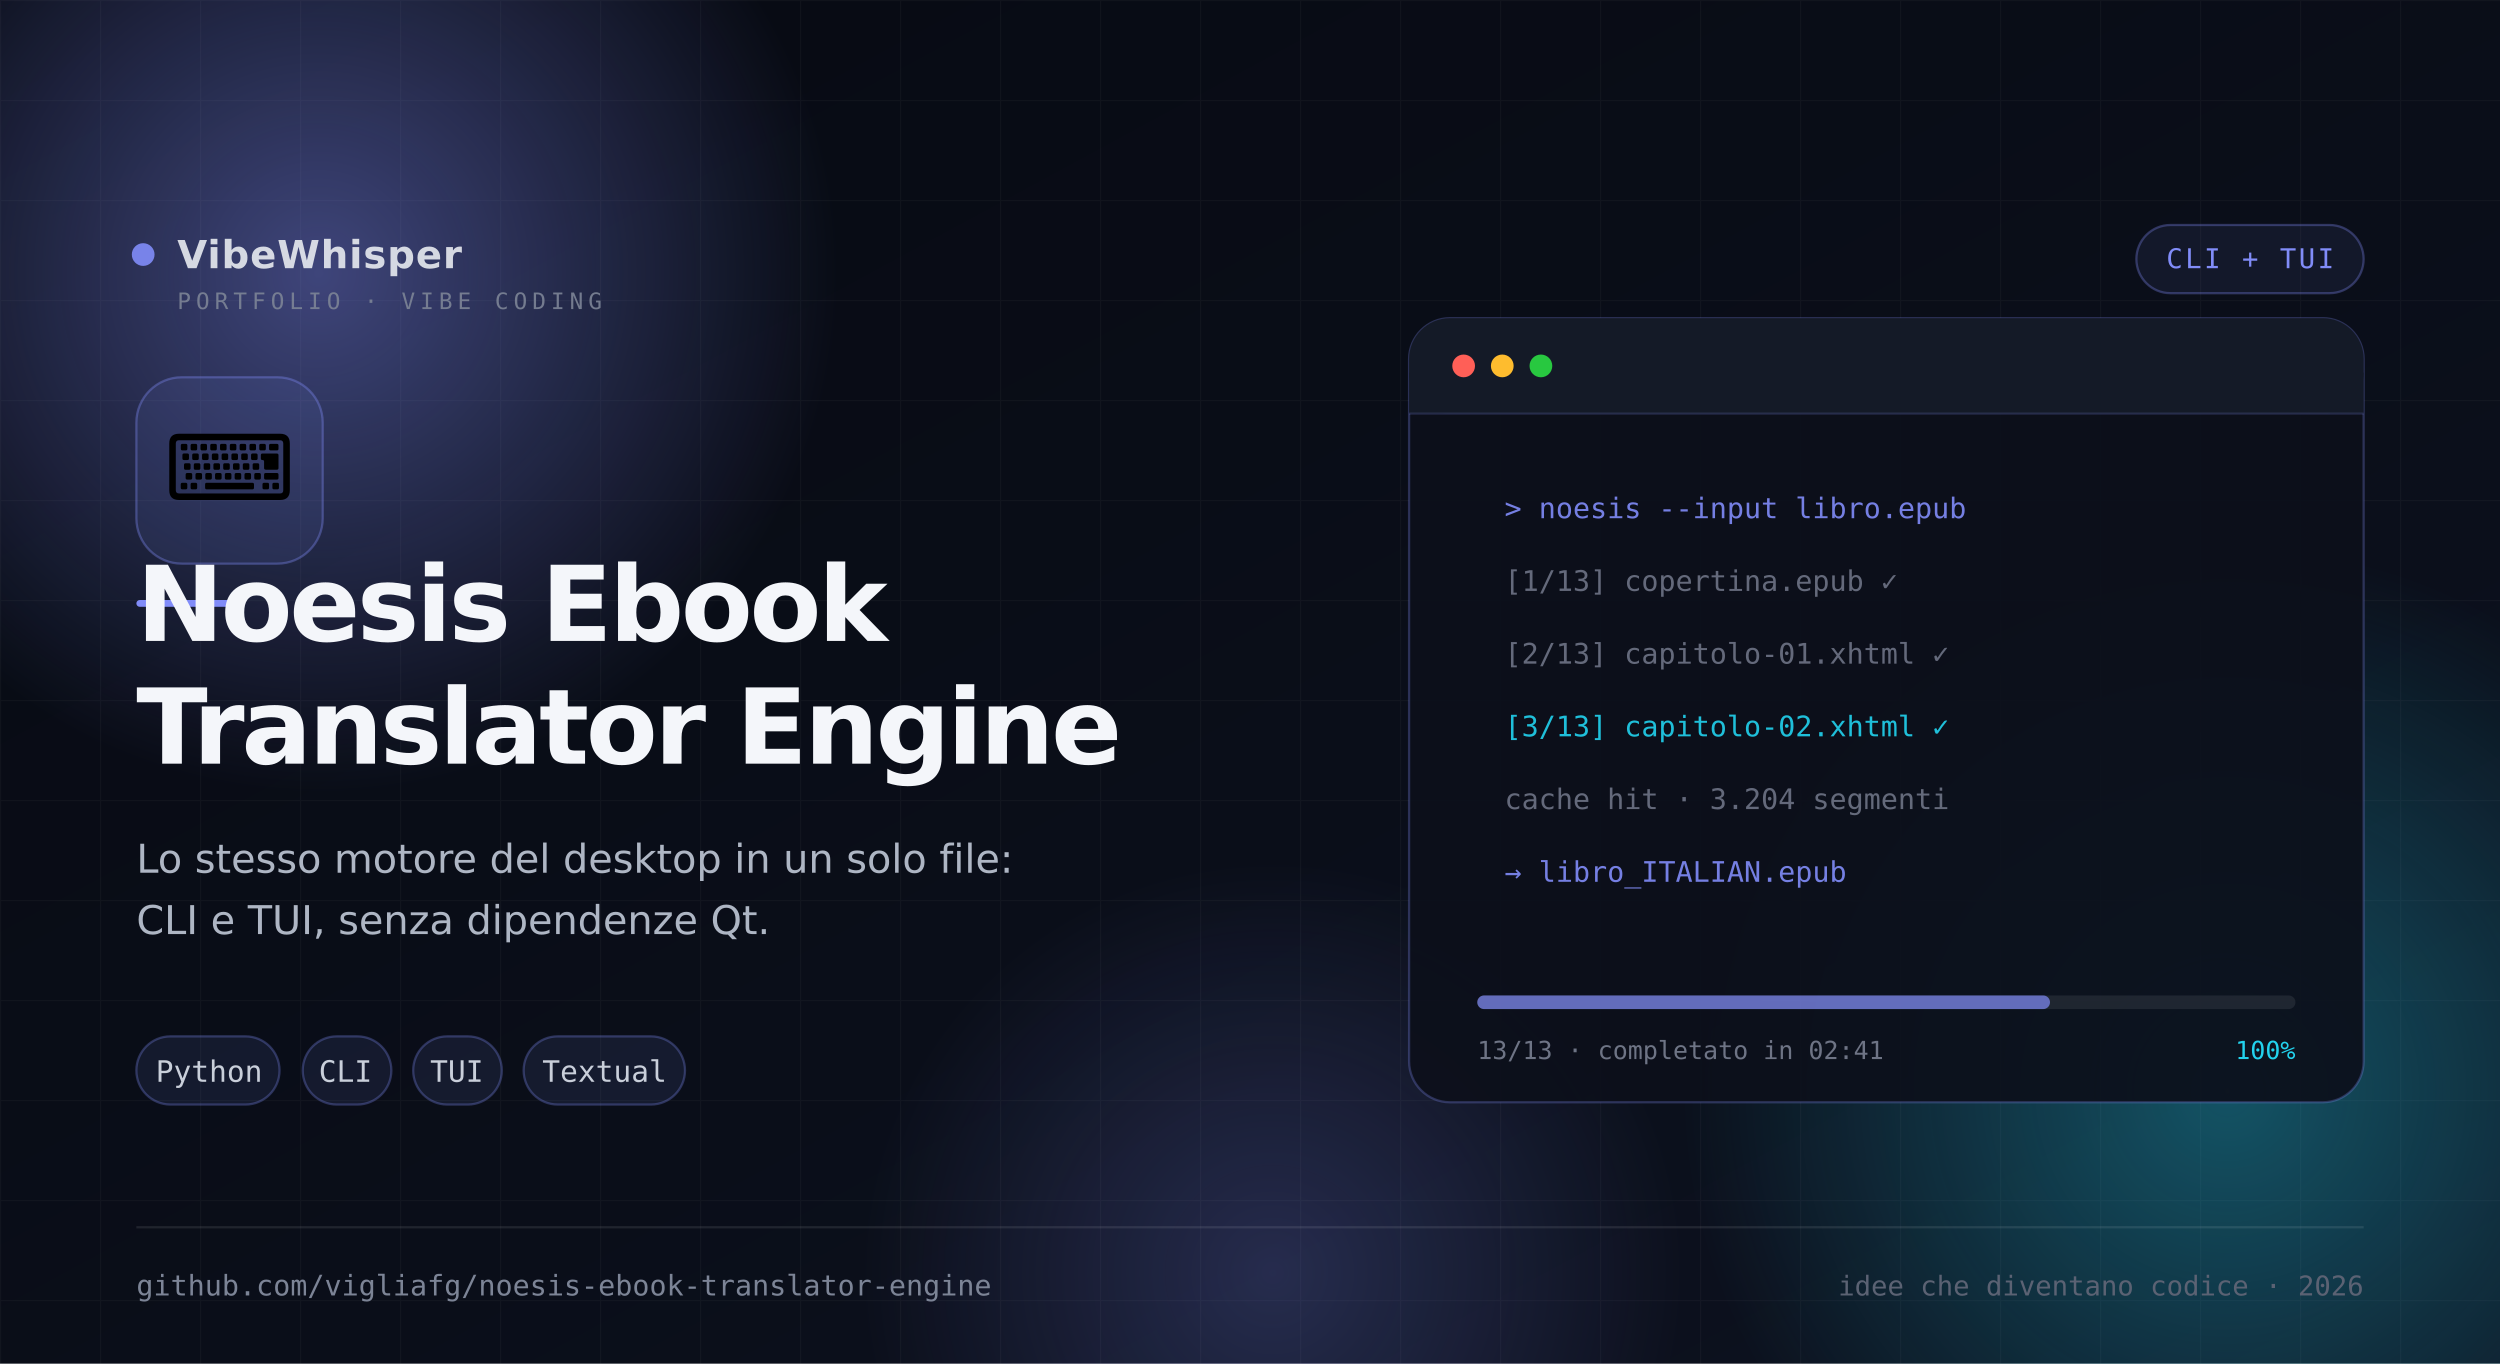
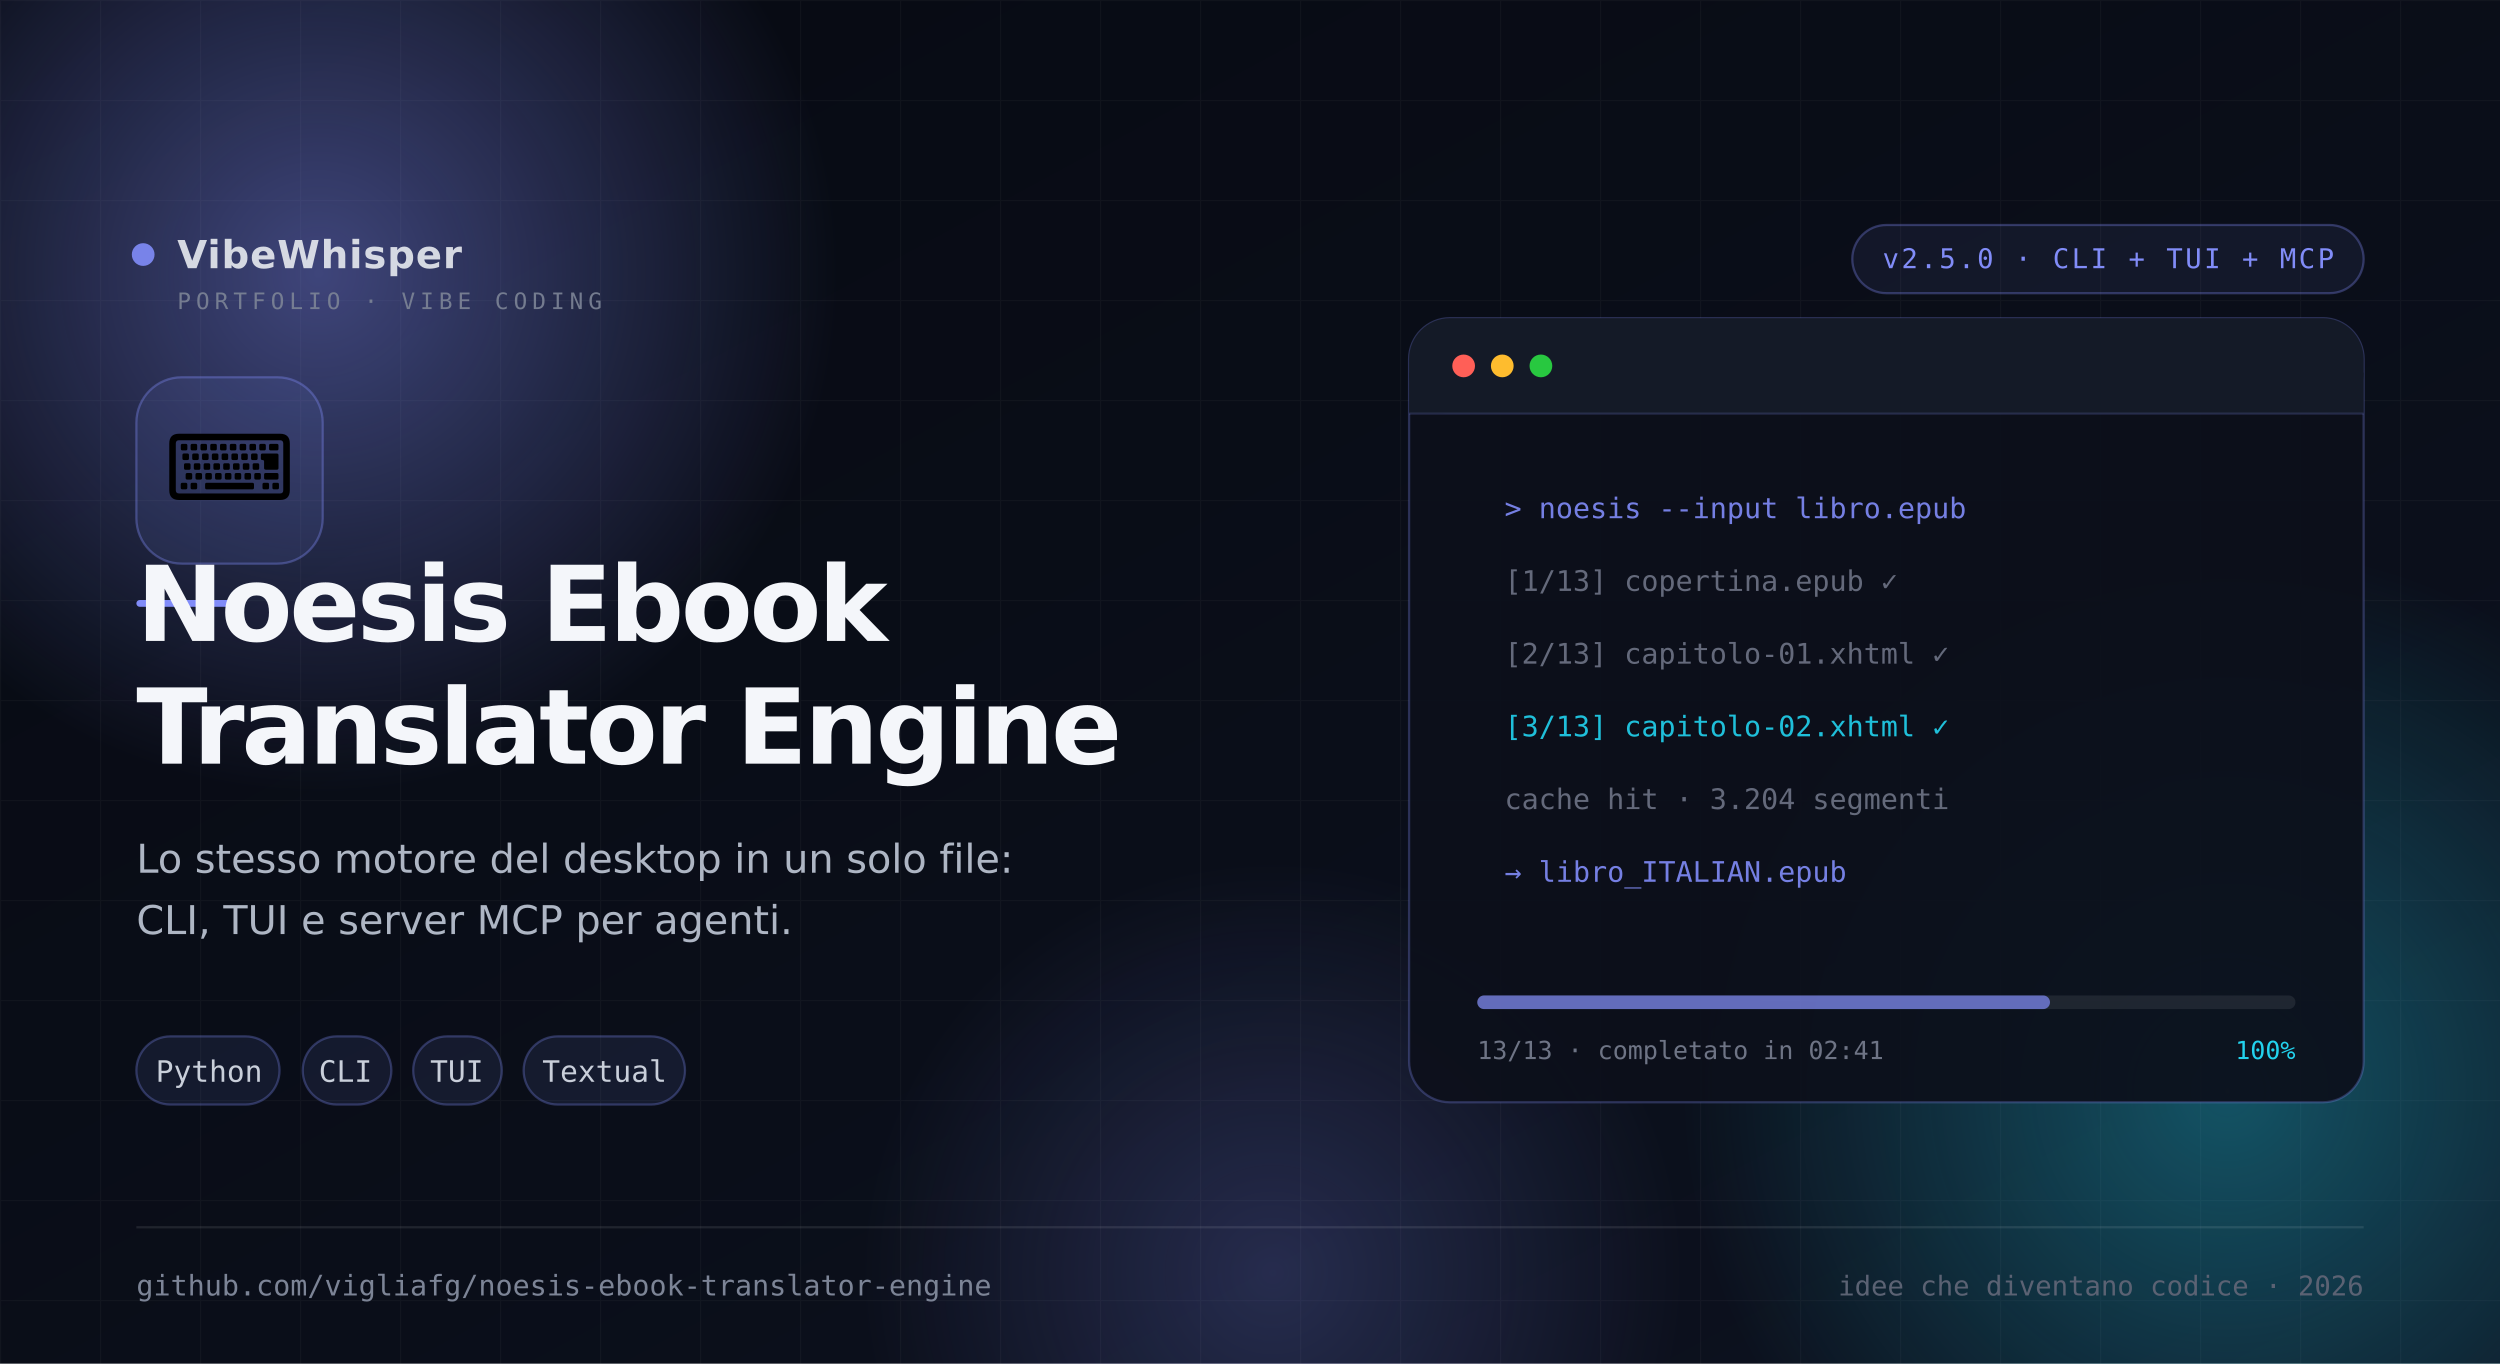
<svg xmlns="http://www.w3.org/2000/svg" width="1100" height="600" viewBox="0 0 1100 600" role="img" aria-label="Noesis Ebook Translator Engine">
  <defs>
    <linearGradient id="bg" x1="0" y1="0" x2="1" y2="1">
      <stop offset="0" stop-color="#070a12" />
      <stop offset="0.55" stop-color="#0a0e19" />
      <stop offset="1" stop-color="#0d1220" />
    </linearGradient>
    <pattern id="grid" width="44" height="44" patternUnits="userSpaceOnUse">
      <path d="M 44 0 L 0 0 0 44" fill="none" stroke="#ffffff" stroke-opacity="0.035" stroke-width="1" />
    </pattern>
    <filter id="blur" x="-50%" y="-50%" width="200%" height="200%">
      <feGaussianBlur stdDeviation="70" />
    </filter>
    <linearGradient id="accentLine" x1="0" y1="0" x2="1" y2="0">
      <stop offset="0" stop-color="#818cf8" />
      <stop offset="1" stop-color="#22d3ee" stop-opacity="0" />
    </linearGradient>
    <radialGradient id="glowA">
      <stop offset="0" stop-color="#818cf8" stop-opacity="0.45" />
      <stop offset="1" stop-color="#818cf8" stop-opacity="0" />
    </radialGradient>
    <radialGradient id="glowB">
      <stop offset="0" stop-color="#22d3ee" stop-opacity="0.34" />
      <stop offset="1" stop-color="#22d3ee" stop-opacity="0" />
    </radialGradient>
  </defs>
  <rect width="1100" height="600" fill="url(#bg)" />
  <rect width="1100" height="600" fill="url(#grid)" />
  <circle cx="140" cy="120" r="230" fill="url(#glowA)" />
  <circle cx="980" cy="480" r="240" fill="url(#glowB)" />
  <circle cx="560" cy="560" r="180" fill="url(#glowA)" opacity="0.5" />
  <g opacity="0.9">
    <circle cx="63" cy="112" r="5" fill="#818cf8" />
    <text x="78" y="118" font-family="'DejaVu Sans','Segoe UI',system-ui,sans-serif" font-size="17" font-weight="700" fill="#e7eaf0" letter-spacing="0.4">VibeWhisper</text>
    <text x="78" y="136" font-family="'DejaVu Sans Mono','SF Mono',ui-monospace,monospace" font-size="10" fill="#7c8496" letter-spacing="2.2">PORTFOLIO · VIBE CODING</text>
  </g>
  <g>
-     <rect x="940" y="99" width="100" height="30" rx="15" fill="#818cf8" fill-opacity="0.08" stroke="#818cf8" stroke-opacity="0.32" />
-     <text x="1027" y="118" text-anchor="end" font-family="'DejaVu Sans Mono','SF Mono',ui-monospace,monospace" font-size="12" fill="#818cf8" letter-spacing="1.1">CLI + TUI</text>
+     <rect x="815" y="99" width="225" height="30" rx="15" fill="#818cf8" fill-opacity="0.08" stroke="#818cf8" stroke-opacity="0.32" />
+     <text x="1027" y="118" text-anchor="end" font-family="'DejaVu Sans Mono','SF Mono',ui-monospace,monospace" font-size="12" fill="#818cf8" letter-spacing="1.1">v2.5.0 · CLI + TUI + MCP</text>
  </g>
  <rect x="60" y="166" width="82" height="82" rx="20" fill="#818cf8" fill-opacity="0.10" stroke="#818cf8" stroke-opacity="0.35" />
  <text x="101" y="220" text-anchor="middle" font-family="'Noto Color Emoji','Apple Color Emoji','Segoe UI Emoji',sans-serif" font-size="40">⌨️</text>
  <rect x="60" y="264" width="46" height="3" rx="1.5" fill="#818cf8" />
  <text x="60" y="282" font-family="'DejaVu Sans','Segoe UI',system-ui,sans-serif" font-size="46" font-weight="800" fill="#f4f6fa" letter-spacing="-1.4">Noesis Ebook</text>
  <text x="60" y="336" font-family="'DejaVu Sans','Segoe UI',system-ui,sans-serif" font-size="46" font-weight="800" fill="#f4f6fa" letter-spacing="-1.4">Translator Engine</text>
  <text x="60" y="384" font-family="'DejaVu Sans','Segoe UI',system-ui,sans-serif" font-size="17.5" fill="#aeb6c4">Lo stesso motore del desktop in un solo file:</text>
-   <text x="60" y="411" font-family="'DejaVu Sans','Segoe UI',system-ui,sans-serif" font-size="17.5" fill="#aeb6c4">CLI e TUI, senza dipendenze Qt.</text>
+   <text x="60" y="411" font-family="'DejaVu Sans','Segoe UI',system-ui,sans-serif" font-size="17.5" fill="#aeb6c4">CLI, TUI e server MCP per agenti.</text>
  <rect x="60" y="456" width="63" height="30" rx="15" fill="#818cf8" fill-opacity="0.10" stroke="#818cf8" stroke-opacity="0.30" />
  <text x="92" y="476" text-anchor="middle" font-family="'DejaVu Sans Mono','SF Mono',ui-monospace,monospace" font-size="13" fill="#c9cfda">Python</text>
  <rect x="133.2" y="456" width="39" height="30" rx="15" fill="#818cf8" fill-opacity="0.10" stroke="#818cf8" stroke-opacity="0.30" />
  <text x="152" y="476" text-anchor="middle" font-family="'DejaVu Sans Mono','SF Mono',ui-monospace,monospace" font-size="13" fill="#c9cfda">CLI</text>
  <rect x="181.8" y="456" width="39" height="30" rx="15" fill="#818cf8" fill-opacity="0.10" stroke="#818cf8" stroke-opacity="0.30" />
  <text x="201" y="476" text-anchor="middle" font-family="'DejaVu Sans Mono','SF Mono',ui-monospace,monospace" font-size="13" fill="#c9cfda">TUI</text>
  <rect x="230.4" y="456" width="71" height="30" rx="15" fill="#818cf8" fill-opacity="0.10" stroke="#818cf8" stroke-opacity="0.30" />
  <text x="266" y="476" text-anchor="middle" font-family="'DejaVu Sans Mono','SF Mono',ui-monospace,monospace" font-size="13" fill="#c9cfda">Textual</text>
  <rect x="620" y="140" width="420" height="345" rx="18" fill="#0c101b" fill-opacity="0.92" stroke="#818cf8" stroke-opacity="0.28" />
  <rect x="620" y="140" width="420" height="42" rx="18" fill="#141a27" />
  <rect x="620" y="164" width="420" height="18" fill="#141a27" />
  <line x1="620" y1="182" x2="1040" y2="182" stroke="#818cf8" stroke-opacity="0.18" />
  <circle cx="644" cy="161" r="5" fill="#ff5f57" />
  <circle cx="661" cy="161" r="5" fill="#febc2e" />
  <circle cx="678" cy="161" r="5" fill="#28c840" />
  <text x="662" y="228" font-family="'DejaVu Sans Mono','SF Mono',ui-monospace,monospace" font-size="12.5" fill="#818cf8" fill-opacity="0.9">&gt; noesis --input libro.epub</text>
  <text x="662" y="260" font-family="'DejaVu Sans Mono','SF Mono',ui-monospace,monospace" font-size="12.5" fill="#6e7485" fill-opacity="0.9"> [1/13] copertina.epub  ✓</text>
  <text x="662" y="292" font-family="'DejaVu Sans Mono','SF Mono',ui-monospace,monospace" font-size="12.5" fill="#6e7485" fill-opacity="0.9"> [2/13] capitolo-01.xhtml  ✓</text>
  <text x="662" y="324" font-family="'DejaVu Sans Mono','SF Mono',ui-monospace,monospace" font-size="12.5" fill="#22d3ee" fill-opacity="0.9"> [3/13] capitolo-02.xhtml  ✓</text>
  <text x="662" y="356" font-family="'DejaVu Sans Mono','SF Mono',ui-monospace,monospace" font-size="12.5" fill="#6e7485" fill-opacity="0.9"> cache hit · 3.204 segmenti</text>
  <text x="662" y="388" font-family="'DejaVu Sans Mono','SF Mono',ui-monospace,monospace" font-size="12.5" fill="#818cf8" fill-opacity="0.9"> → libro_ITALIAN.epub</text>
  <rect x="650" y="438" width="360" height="6" rx="3" fill="#ffffff" fill-opacity="0.08" />
  <rect x="650" y="438" width="252" height="6" rx="3" fill="#818cf8" fill-opacity="0.7" />
  <text x="650" y="466" font-family="'DejaVu Sans Mono','SF Mono',ui-monospace,monospace" font-size="11" fill="#6e7485">13/13 · completato in 02:41</text>
  <text x="1010" y="466" text-anchor="end" font-family="'DejaVu Sans Mono','SF Mono',ui-monospace,monospace" font-size="11" fill="#22d3ee">100%</text>
  <line x1="60" y1="540" x2="1040" y2="540" stroke="#ffffff" stroke-opacity="0.09" />
  <line x1="60" y1="540" x2="360" y2="540" stroke="url(#accentLine)" stroke-width="1.4" />
  <text x="60" y="570" font-family="'DejaVu Sans Mono','SF Mono',ui-monospace,monospace" font-size="12.5" fill="#7c8496">github.com/vigliafg/noesis-ebook-translator-engine</text>
  <text x="1040" y="570" text-anchor="end" font-family="'DejaVu Sans Mono','SF Mono',ui-monospace,monospace" font-size="12" fill="#5b6273">idee che diventano codice · 2026</text>
</svg>
